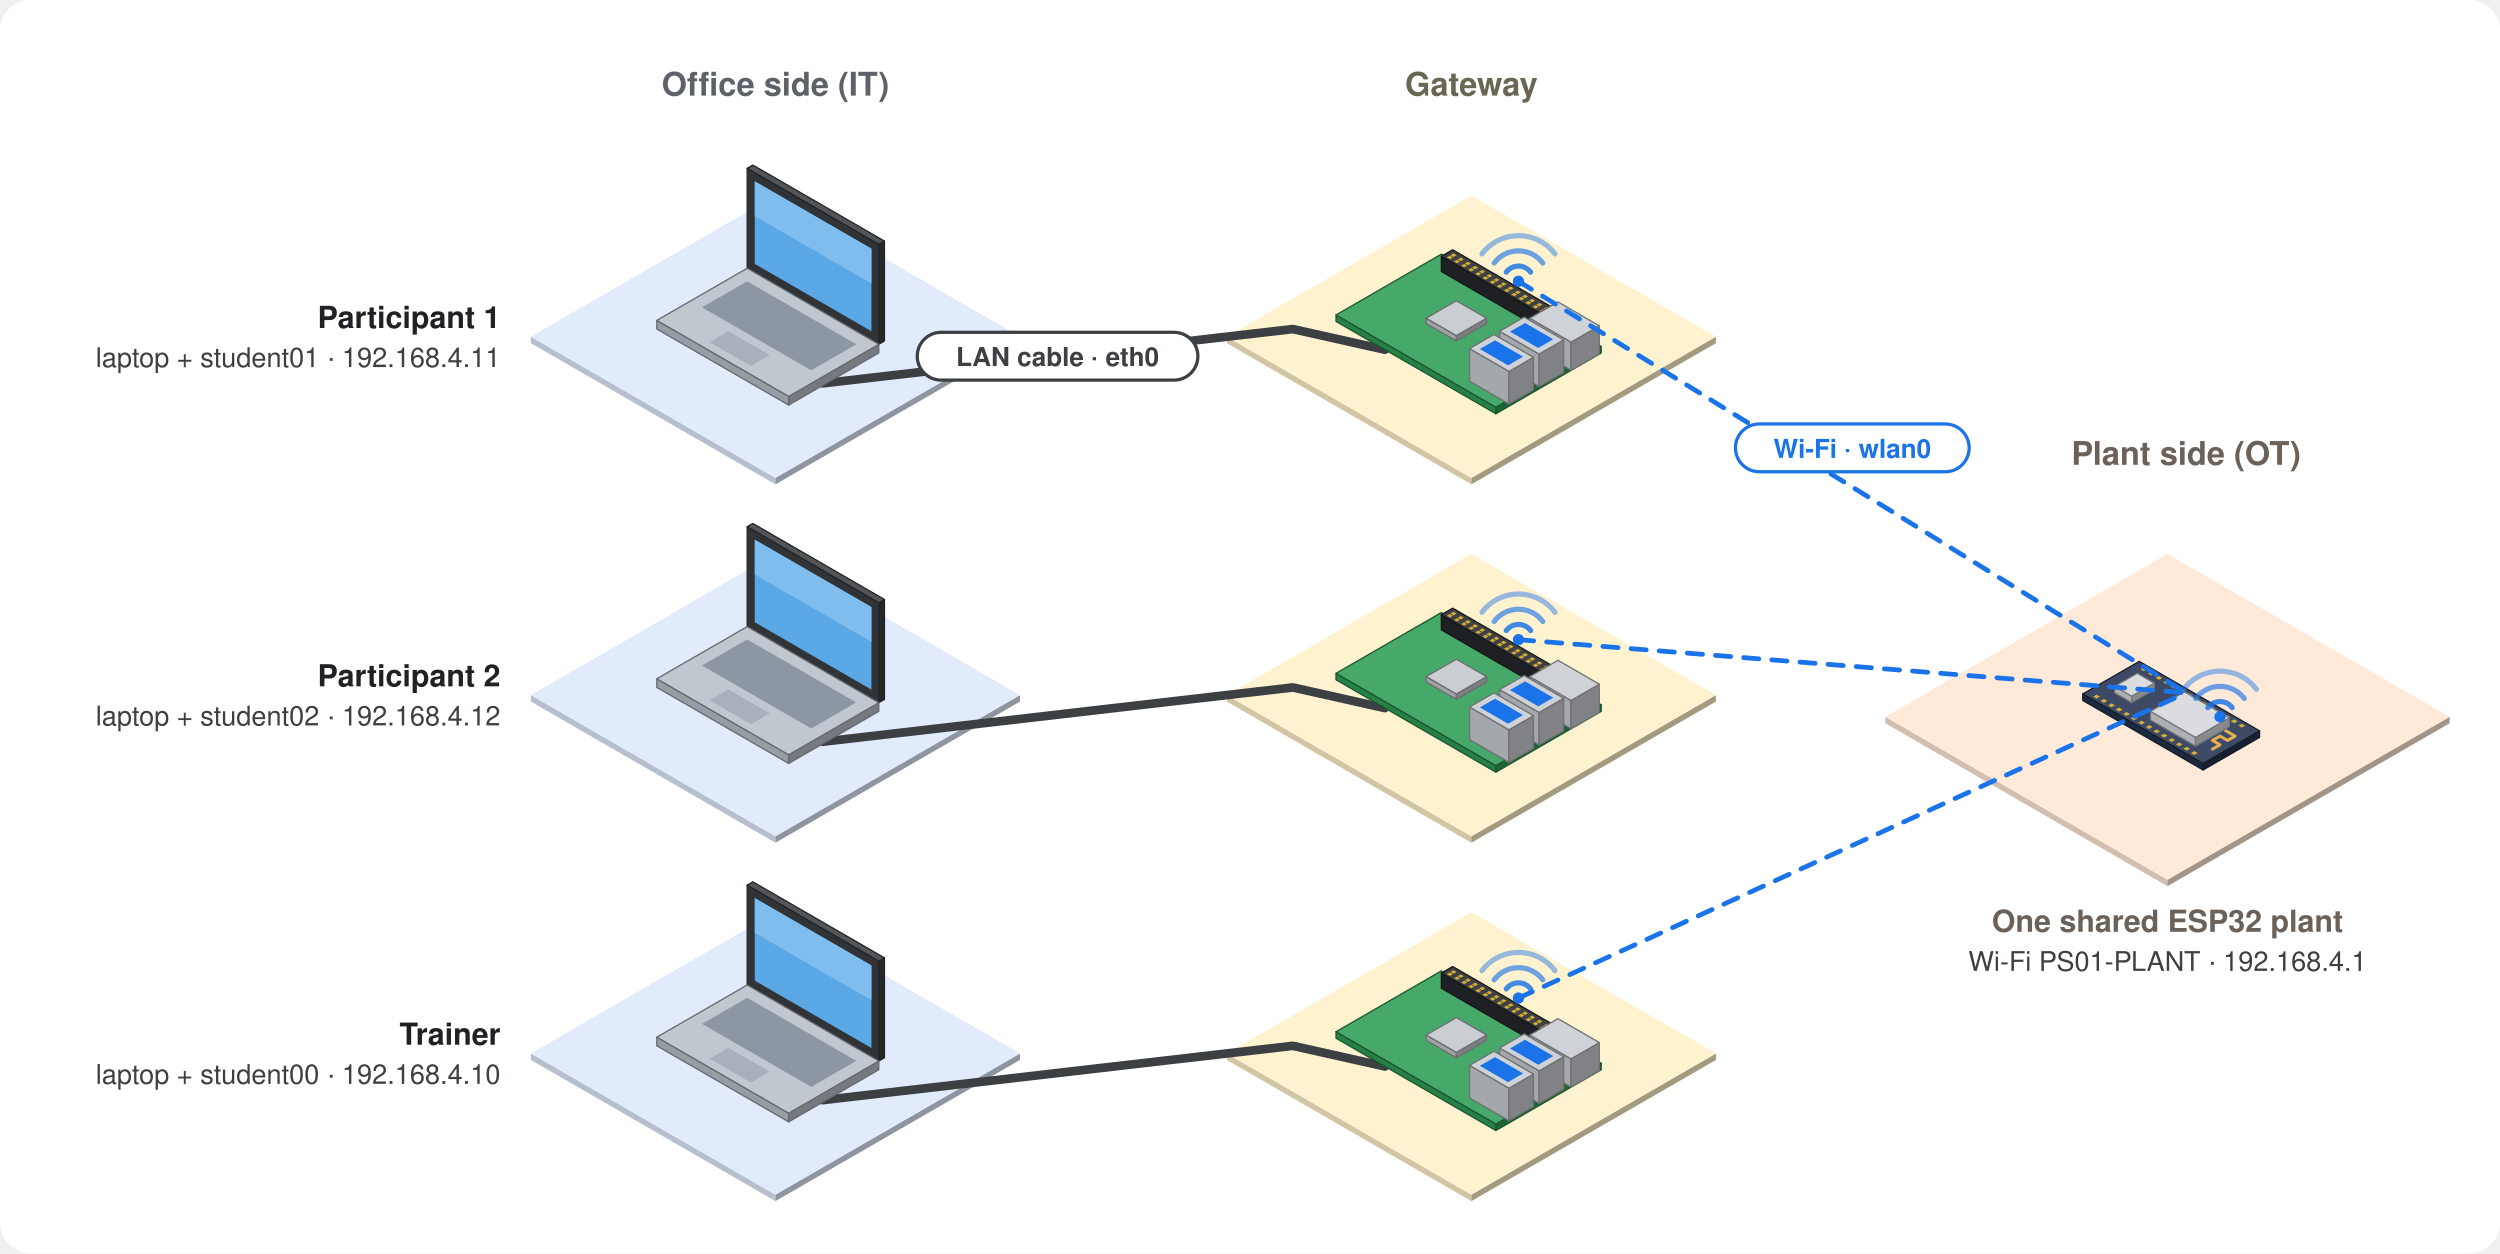
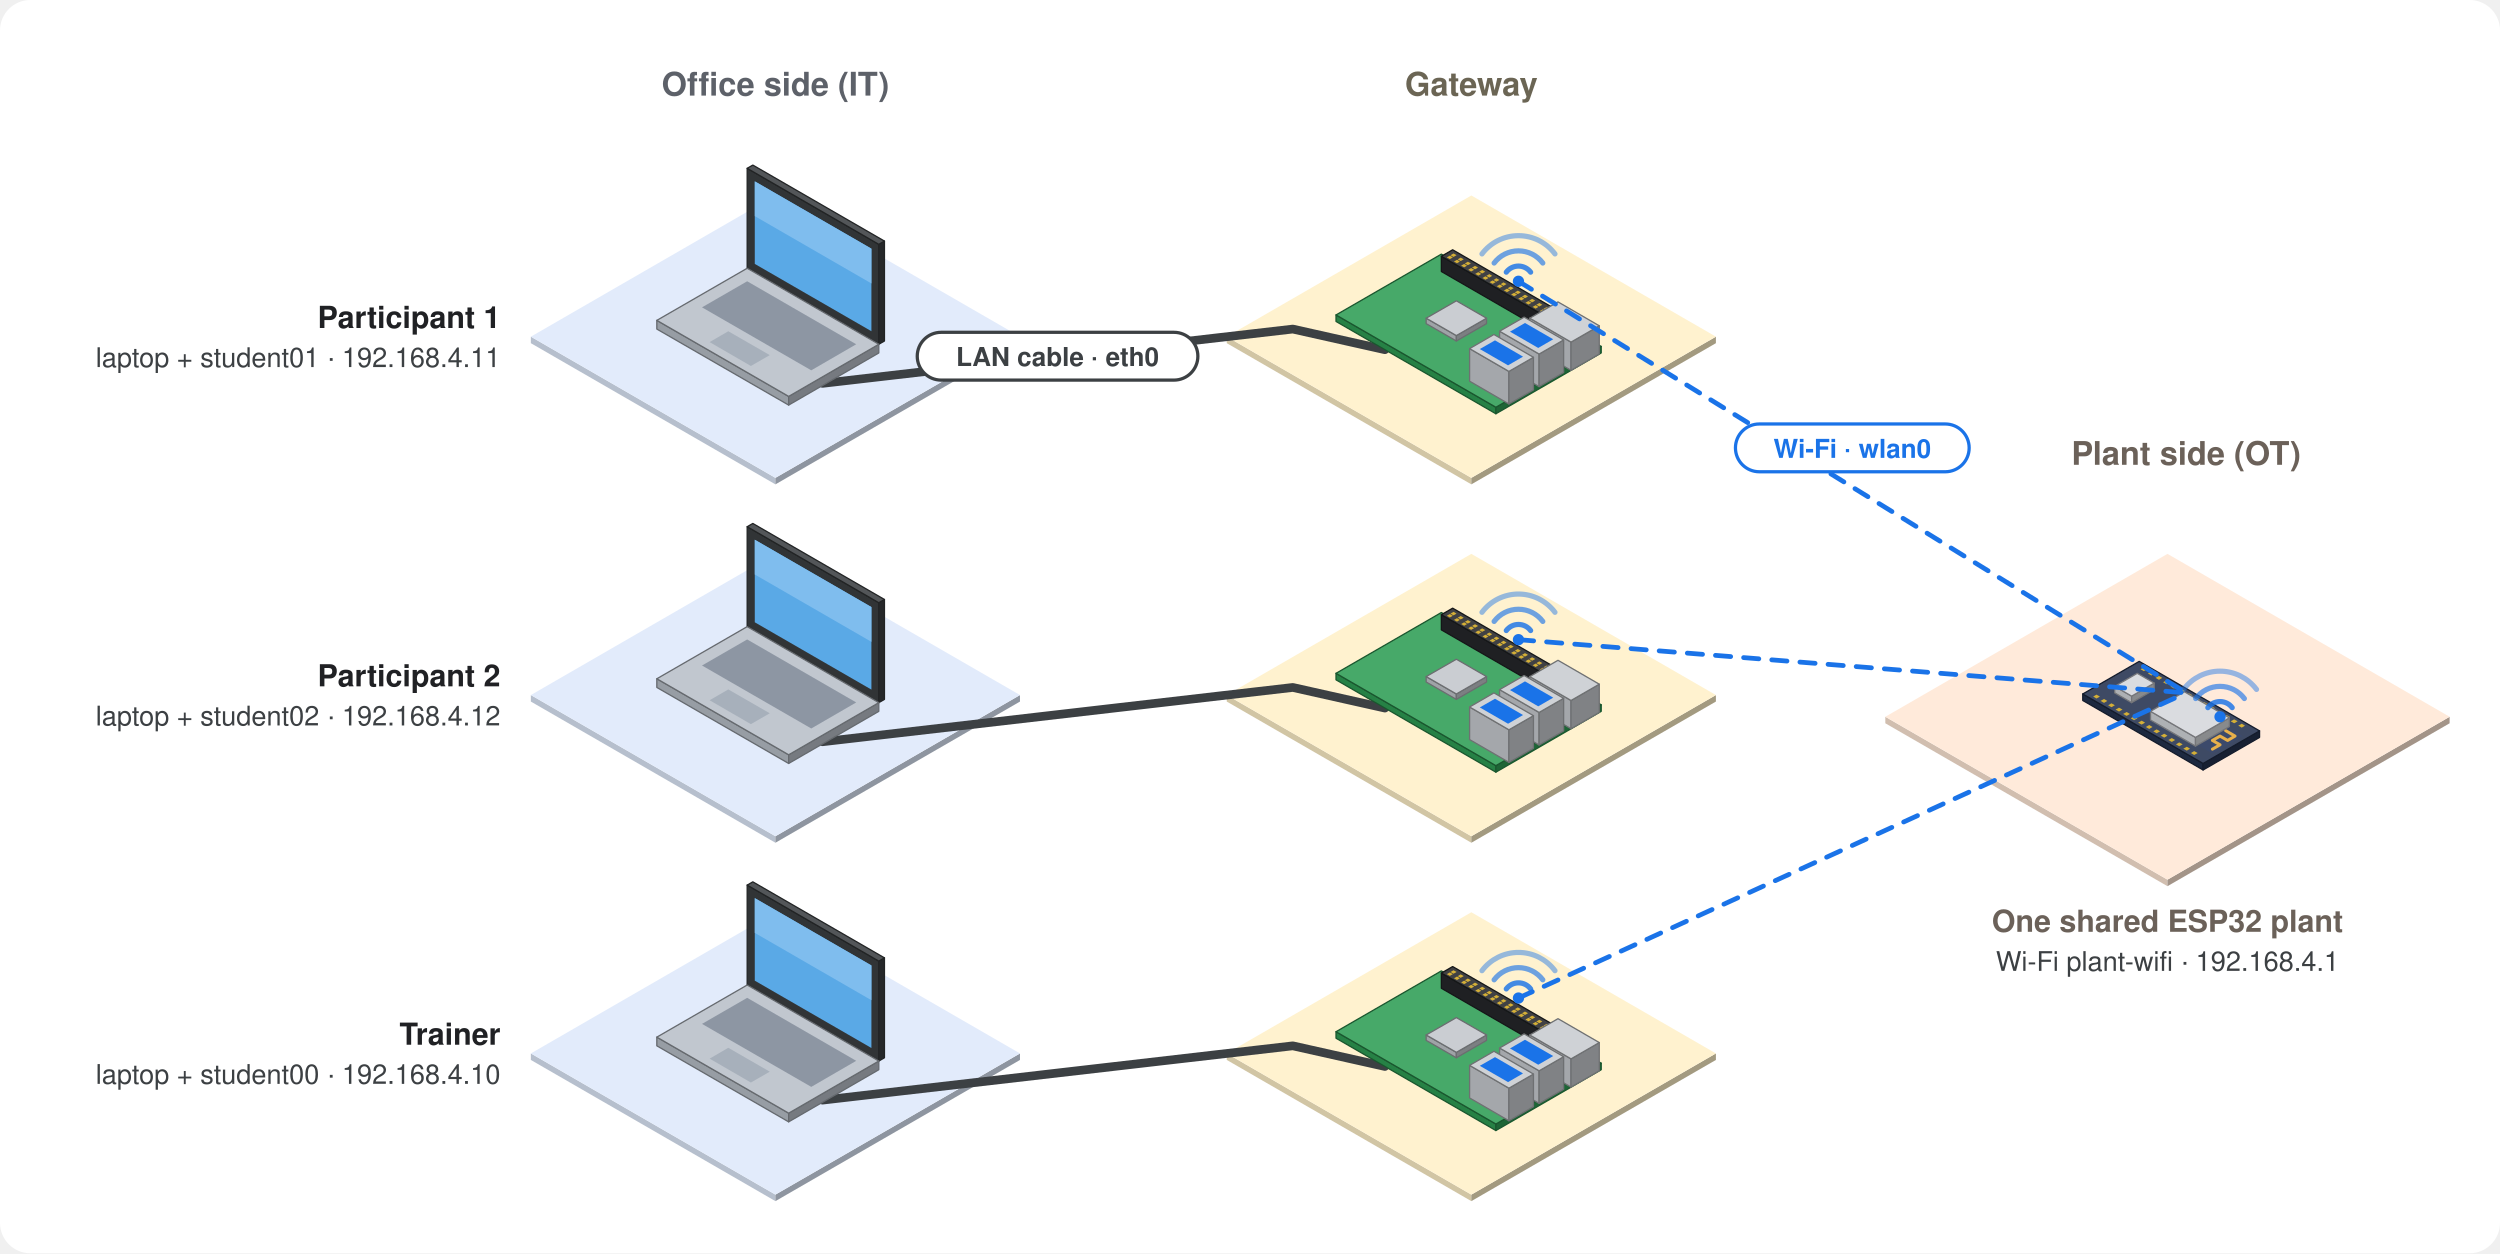
<svg xmlns="http://www.w3.org/2000/svg" viewBox="-357 -90 1151 577" width="1151" height="577" font-family="Segoe UI, Helvetica, Arial, sans-serif">
  <rect x="-357" y="-90" width="1151" height="577" rx="14" fill="#ffffff" />
  <polygon points="-112.6,68.0 0.0,133.0 0.0,130.0 -112.6,65.0" fill="#b6bfcd" />
  <polygon points="112.6,68.0 0.0,133.0 0.0,130.0 112.6,65.0" fill="#8e95a0" />
  <polygon points="0.0,0.0 112.6,65.0 0.0,130.0 -112.6,65.0" fill="#e2ebfb" />
  <polygon points="207.8,68.0 320.4,133.0 320.4,130.0 207.8,65.0" fill="#d1c5a4" />
  <polygon points="433.0,68.0 320.4,133.0 320.4,130.0 433.0,65.0" fill="#a39a80" />
  <polygon points="320.4,0.0 433.0,65.0 320.4,130.0 207.8,65.0" fill="#fff2cf" />
  <polygon points="-112.6,233.0 0.0,298.0 0.0,295.0 -112.6,230.0" fill="#b6bfcd" />
  <polygon points="112.6,233.0 0.0,298.0 0.0,295.0 112.6,230.0" fill="#8e95a0" />
  <polygon points="0.0,165.0 112.6,230.0 0.0,295.0 -112.6,230.0" fill="#e2ebfb" />
  <polygon points="207.8,233.0 320.4,298.0 320.4,295.0 207.8,230.0" fill="#d1c5a4" />
  <polygon points="433.0,233.0 320.4,298.0 320.4,295.0 433.0,230.0" fill="#a39a80" />
  <polygon points="320.4,165.0 433.0,230.0 320.4,295.0 207.8,230.0" fill="#fff2cf" />
  <polygon points="511.0,243.0 640.9,318.0 640.9,315.0 511.0,240.0" fill="#d1beaf" />
  <polygon points="770.8,243.0 640.9,318.0 640.9,315.0 770.8,240.0" fill="#a39488" />
  <polygon points="640.9,165.0 770.8,240.0 640.9,315.0 511.0,240.0" fill="#ffeada" />
  <polygon points="-112.6,398.0 0.0,463.0 0.0,460.0 -112.6,395.0" fill="#b6bfcd" />
  <polygon points="112.6,398.0 0.0,463.0 0.0,460.0 112.6,395.0" fill="#8e95a0" />
  <polygon points="0.0,330.0 112.6,395.0 0.0,460.0 -112.6,395.0" fill="#e2ebfb" />
  <polygon points="207.8,398.0 320.4,463.0 320.4,460.0 207.8,395.0" fill="#d1c5a4" />
  <polygon points="433.0,398.0 320.4,463.0 320.4,460.0 433.0,395.0" fill="#a39a80" />
  <polygon points="320.4,330.0 433.0,395.0 320.4,460.0 207.8,395.0" fill="#fff2cf" />
  <path d="M21.7,86.5 L238.2,61.5 L280.6,71.0" fill="none" stroke="#3c4043" stroke-width="4" stroke-linecap="round" stroke-linejoin="round" />
  <path d="M21.7,251.5 L238.2,226.5 L280.6,236.0" fill="none" stroke="#3c4043" stroke-width="4" stroke-linecap="round" stroke-linejoin="round" />
  <path d="M21.7,416.5 L238.2,391.5 L280.6,401.0" fill="none" stroke="#3c4043" stroke-width="4" stroke-linecap="round" stroke-linejoin="round" />
  <polygon points="258.1,58.0 331.7,100.5 331.7,97.5 258.1,55.0" fill="#268145" stroke="#19562e" stroke-width="0.6" stroke-linejoin="round" />
  <polygon points="380.2,72.5 331.7,100.5 331.7,97.5 380.2,69.5" fill="#1e6536" stroke="#19562e" stroke-width="0.6" stroke-linejoin="round" />
  <polygon points="306.6,27.0 380.2,69.5 331.7,97.5 258.1,55.0" fill="#47a969" stroke="#19562e" stroke-width="0.6" stroke-linejoin="round" />
  <polygon points="306.6,35.0 362.0,67.0 362.0,60.0 306.6,28.0" fill="#1f2023" stroke="#141617" stroke-width="0.6" stroke-linejoin="round" />
  <polygon points="367.2,64.0 362.0,67.0 362.0,60.0 367.2,57.0" fill="#18191b" stroke="#141617" stroke-width="0.6" stroke-linejoin="round" />
  <polygon points="311.8,25.0 367.2,57.0 362.0,60.0 306.6,28.0" fill="#404144" stroke="#141617" stroke-width="0.6" stroke-linejoin="round" />
  <polygon points="312.2,26.7 313.6,27.5 312.2,28.3 310.8,27.5" fill="#d4af37" />
  <polygon points="310.5,27.7 311.9,28.5 310.5,29.3 309.1,28.5" fill="#d4af37" />
  <polygon points="315.5,28.6 316.9,29.4 315.5,30.2 314.1,29.4" fill="#d4af37" />
  <polygon points="313.8,29.6 315.1,30.4 313.8,31.2 312.4,30.4" fill="#d4af37" />
  <polygon points="318.8,30.5 320.2,31.3 318.8,32.1 317.4,31.3" fill="#d4af37" />
  <polygon points="317.1,31.5 318.4,32.3 317.1,33.1 315.7,32.3" fill="#d4af37" />
  <polygon points="322.1,32.4 323.5,33.2 322.1,34.0 320.7,33.2" fill="#d4af37" />
  <polygon points="320.3,33.4 321.7,34.2 320.3,35.0 319.0,34.2" fill="#d4af37" />
  <polygon points="325.4,34.3 326.8,35.1 325.4,35.9 324.0,35.1" fill="#d4af37" />
  <polygon points="323.6,35.3 325.0,36.1 323.6,36.9 322.2,36.1" fill="#d4af37" />
  <polygon points="328.7,36.2 330.0,37.0 328.7,37.8 327.3,37.0" fill="#d4af37" />
  <polygon points="326.9,37.2 328.3,38.0 326.9,38.8 325.5,38.0" fill="#d4af37" />
  <polygon points="331.9,38.1 333.3,38.9 331.9,39.7 330.6,38.9" fill="#d4af37" />
  <polygon points="330.2,39.1 331.6,39.9 330.2,40.7 328.8,39.9" fill="#d4af37" />
  <polygon points="335.2,40.0 336.6,40.8 335.2,41.6 333.9,40.8" fill="#d4af37" />
  <polygon points="333.5,41.0 334.9,41.8 333.5,42.6 332.1,41.8" fill="#d4af37" />
  <polygon points="338.5,41.9 339.9,42.7 338.5,43.5 337.1,42.7" fill="#d4af37" />
  <polygon points="336.8,42.9 338.2,43.7 336.8,44.5 335.4,43.7" fill="#d4af37" />
  <polygon points="341.8,43.8 343.2,44.6 341.8,45.4 340.4,44.6" fill="#d4af37" />
  <polygon points="340.1,44.8 341.5,45.6 340.1,46.4 338.7,45.6" fill="#d4af37" />
  <polygon points="345.1,45.7 346.5,46.5 345.1,47.3 343.7,46.5" fill="#d4af37" />
  <polygon points="343.4,46.7 344.8,47.5 343.4,48.3 342.0,47.5" fill="#d4af37" />
  <polygon points="348.4,47.6 349.8,48.4 348.4,49.2 347.0,48.4" fill="#d4af37" />
  <polygon points="346.7,48.6 348.1,49.4 346.7,50.2 345.3,49.4" fill="#d4af37" />
  <polygon points="351.7,49.5 353.1,50.3 351.7,51.1 350.3,50.3" fill="#d4af37" />
  <polygon points="350.0,50.5 351.3,51.3 350.0,52.1 348.6,51.3" fill="#d4af37" />
  <polygon points="355.0,51.4 356.4,52.2 355.0,53.0 353.6,52.2" fill="#d4af37" />
  <polygon points="353.3,52.4 354.6,53.2 353.3,54.0 351.9,53.2" fill="#d4af37" />
  <polygon points="358.3,53.3 359.7,54.1 358.3,54.9 356.9,54.1" fill="#d4af37" />
  <polygon points="356.5,54.3 357.9,55.1 356.5,55.9 355.2,55.1" fill="#d4af37" />
  <polygon points="361.6,55.2 363.0,56.0 361.6,56.8 360.2,56.0" fill="#d4af37" />
  <polygon points="359.8,56.2 361.2,57.0 359.8,57.8 358.4,57.0" fill="#d4af37" />
  <polygon points="299.6,59.0 313.5,67.0 313.5,64.5 299.6,56.5" fill="#9fa3a7" stroke="#6b6d70" stroke-width="0.6" stroke-linejoin="round" />
  <polygon points="327.4,59.0 313.5,67.0 313.5,64.5 327.4,56.5" fill="#7c7f82" stroke="#6b6d70" stroke-width="0.6" stroke-linejoin="round" />
  <polygon points="313.5,48.5 327.4,56.5 313.5,64.5 299.6,56.5" fill="#cacdd2" stroke="#6b6d70" stroke-width="0.6" stroke-linejoin="round" />
  <polygon points="347.3,69.5 366.3,80.5 366.3,67.5 347.3,56.5" fill="#a4a7ab" stroke="#6e7072" stroke-width="0.6" stroke-linejoin="round" />
  <polygon points="379.3,73.0 366.3,80.5 366.3,67.5 379.3,60.0" fill="#808285" stroke="#6e7072" stroke-width="0.6" stroke-linejoin="round" />
  <polygon points="360.3,49.0 379.3,60.0 366.3,67.5 347.3,56.5" fill="#cfd2d6" stroke="#6e7072" stroke-width="0.6" stroke-linejoin="round" />
  <polygon points="333.4,77.5 351.6,88.0 351.6,73.0 333.4,62.5" fill="#a4a7ab" stroke="#6e7072" stroke-width="0.6" stroke-linejoin="round" />
  <polygon points="362.9,81.5 351.6,88.0 351.6,73.0 362.9,66.5" fill="#808285" stroke="#6e7072" stroke-width="0.6" stroke-linejoin="round" />
  <polygon points="344.7,56.0 362.9,66.5 351.6,73.0 333.4,62.5" fill="#cfd2d6" stroke="#6e7072" stroke-width="0.6" stroke-linejoin="round" />
  <polygon points="319.6,85.5 337.7,96.0 337.7,81.0 319.6,70.5" fill="#a4a7ab" stroke="#6e7072" stroke-width="0.6" stroke-linejoin="round" />
  <polygon points="349.0,89.5 337.7,96.0 337.7,81.0 349.0,74.5" fill="#808285" stroke="#6e7072" stroke-width="0.6" stroke-linejoin="round" />
  <polygon points="330.8,64.0 349.0,74.5 337.7,81.0 319.6,70.5" fill="#cfd2d6" stroke="#6e7072" stroke-width="0.6" stroke-linejoin="round" />
  <polygon points="345.1,58.7 358.1,66.2 351.2,70.2 338.2,62.7" fill="#1a73e8" />
  <polygon points="331.3,66.7 344.2,74.2 337.3,78.2 324.3,70.7" fill="#1a73e8" />
  <polygon points="-13.0,33.5 47.6,68.5 47.6,22.5 -13.0,-12.5" fill="#313436" stroke="#212324" stroke-width="0.6" stroke-linejoin="round" />
  <polygon points="50.2,67.0 47.6,68.5 47.6,22.5 50.2,21.0" fill="#26282a" stroke="#212324" stroke-width="0.6" stroke-linejoin="round" />
  <polygon points="-10.4,-14.0 50.2,21.0 47.6,22.5 -13.0,-12.5" fill="#535659" stroke="#212324" stroke-width="0.6" stroke-linejoin="round" />
  <polygon points="-9.5,31.5 44.2,62.5 44.2,24.5 -9.5,-6.5" fill="#5aa9e6" />
  <polygon points="-9.5,9.5 44.2,40.5 44.2,24.5 -9.5,-6.5" fill="#7fbdee" />
  <polygon points="-54.6,61.5 6.1,96.5 6.1,92.5 -54.6,57.5" fill="#979da4" stroke="#65696e" stroke-width="0.6" stroke-linejoin="round" />
  <polygon points="47.6,72.5 6.1,96.5 6.1,92.5 47.6,68.5" fill="#767a80" stroke="#65696e" stroke-width="0.6" stroke-linejoin="round" />
  <polygon points="-13.0,33.5 47.6,68.5 6.1,92.5 -54.6,57.5" fill="#c1c7cf" stroke="#65696e" stroke-width="0.6" stroke-linejoin="round" />
  <polygon points="-13.0,39.5 37.2,68.5 16.5,80.5 -33.8,51.5" fill="#8d96a3" />
  <polygon points="-21.7,62.5 -2.6,73.5 -11.3,78.5 -30.3,67.5" fill="#a7b0bb" />
  <polygon points="258.1,223.0 331.7,265.5 331.7,262.5 258.1,220.0" fill="#268145" stroke="#19562e" stroke-width="0.6" stroke-linejoin="round" />
  <polygon points="380.2,237.5 331.7,265.5 331.7,262.5 380.2,234.5" fill="#1e6536" stroke="#19562e" stroke-width="0.6" stroke-linejoin="round" />
  <polygon points="306.6,192.0 380.2,234.5 331.7,262.5 258.1,220.0" fill="#47a969" stroke="#19562e" stroke-width="0.6" stroke-linejoin="round" />
  <polygon points="306.6,200.0 362.0,232.0 362.0,225.0 306.6,193.0" fill="#1f2023" stroke="#141617" stroke-width="0.6" stroke-linejoin="round" />
  <polygon points="367.2,229.0 362.0,232.0 362.0,225.0 367.2,222.0" fill="#18191b" stroke="#141617" stroke-width="0.6" stroke-linejoin="round" />
  <polygon points="311.8,190.0 367.2,222.0 362.0,225.0 306.6,193.0" fill="#404144" stroke="#141617" stroke-width="0.6" stroke-linejoin="round" />
  <polygon points="312.2,191.7 313.6,192.5 312.2,193.3 310.8,192.5" fill="#d4af37" />
  <polygon points="310.5,192.7 311.9,193.5 310.5,194.3 309.1,193.5" fill="#d4af37" />
  <polygon points="315.5,193.6 316.9,194.4 315.5,195.2 314.1,194.4" fill="#d4af37" />
  <polygon points="313.8,194.6 315.1,195.4 313.8,196.2 312.4,195.4" fill="#d4af37" />
  <polygon points="318.8,195.5 320.2,196.3 318.8,197.1 317.4,196.3" fill="#d4af37" />
  <polygon points="317.1,196.5 318.4,197.3 317.1,198.1 315.7,197.3" fill="#d4af37" />
  <polygon points="322.1,197.4 323.5,198.2 322.1,199.0 320.7,198.2" fill="#d4af37" />
  <polygon points="320.3,198.4 321.7,199.2 320.3,200.0 319.0,199.2" fill="#d4af37" />
  <polygon points="325.4,199.3 326.8,200.1 325.4,200.9 324.0,200.1" fill="#d4af37" />
  <polygon points="323.6,200.3 325.0,201.1 323.6,201.9 322.2,201.1" fill="#d4af37" />
  <polygon points="328.7,201.2 330.0,202.0 328.7,202.8 327.3,202.0" fill="#d4af37" />
  <polygon points="326.9,202.2 328.3,203.0 326.9,203.8 325.5,203.0" fill="#d4af37" />
  <polygon points="331.9,203.1 333.3,203.9 331.9,204.7 330.6,203.9" fill="#d4af37" />
  <polygon points="330.2,204.1 331.6,204.9 330.2,205.7 328.8,204.9" fill="#d4af37" />
  <polygon points="335.2,205.0 336.6,205.8 335.2,206.6 333.9,205.8" fill="#d4af37" />
  <polygon points="333.5,206.0 334.9,206.8 333.5,207.6 332.1,206.8" fill="#d4af37" />
  <polygon points="338.5,206.9 339.9,207.7 338.5,208.5 337.1,207.7" fill="#d4af37" />
  <polygon points="336.8,207.9 338.2,208.7 336.8,209.5 335.4,208.7" fill="#d4af37" />
  <polygon points="341.8,208.8 343.2,209.6 341.8,210.4 340.4,209.6" fill="#d4af37" />
  <polygon points="340.1,209.8 341.5,210.6 340.1,211.4 338.7,210.6" fill="#d4af37" />
  <polygon points="345.1,210.7 346.5,211.5 345.1,212.3 343.7,211.5" fill="#d4af37" />
  <polygon points="343.4,211.7 344.8,212.5 343.4,213.3 342.0,212.5" fill="#d4af37" />
  <polygon points="348.4,212.6 349.8,213.4 348.4,214.2 347.0,213.4" fill="#d4af37" />
  <polygon points="346.7,213.6 348.1,214.4 346.7,215.2 345.3,214.4" fill="#d4af37" />
  <polygon points="351.7,214.5 353.1,215.3 351.7,216.1 350.3,215.3" fill="#d4af37" />
  <polygon points="350.0,215.5 351.3,216.3 350.0,217.1 348.6,216.3" fill="#d4af37" />
  <polygon points="355.0,216.4 356.4,217.2 355.0,218.0 353.6,217.2" fill="#d4af37" />
  <polygon points="353.3,217.4 354.6,218.2 353.3,219.0 351.9,218.2" fill="#d4af37" />
  <polygon points="358.3,218.3 359.7,219.1 358.3,219.9 356.9,219.1" fill="#d4af37" />
  <polygon points="356.5,219.3 357.9,220.1 356.5,220.9 355.2,220.1" fill="#d4af37" />
  <polygon points="361.6,220.2 363.0,221.0 361.6,221.8 360.2,221.0" fill="#d4af37" />
  <polygon points="359.8,221.2 361.2,222.0 359.8,222.8 358.4,222.0" fill="#d4af37" />
  <polygon points="299.6,224.0 313.5,232.0 313.5,229.5 299.6,221.5" fill="#9fa3a7" stroke="#6b6d70" stroke-width="0.6" stroke-linejoin="round" />
  <polygon points="327.4,224.0 313.5,232.0 313.5,229.5 327.4,221.5" fill="#7c7f82" stroke="#6b6d70" stroke-width="0.6" stroke-linejoin="round" />
  <polygon points="313.5,213.5 327.4,221.5 313.5,229.5 299.6,221.5" fill="#cacdd2" stroke="#6b6d70" stroke-width="0.6" stroke-linejoin="round" />
  <polygon points="347.3,234.5 366.3,245.5 366.3,232.5 347.3,221.5" fill="#a4a7ab" stroke="#6e7072" stroke-width="0.6" stroke-linejoin="round" />
  <polygon points="379.3,238.0 366.3,245.5 366.3,232.5 379.3,225.0" fill="#808285" stroke="#6e7072" stroke-width="0.6" stroke-linejoin="round" />
  <polygon points="360.3,214.0 379.3,225.0 366.3,232.5 347.3,221.5" fill="#cfd2d6" stroke="#6e7072" stroke-width="0.6" stroke-linejoin="round" />
  <polygon points="333.4,242.5 351.6,253.0 351.6,238.0 333.4,227.5" fill="#a4a7ab" stroke="#6e7072" stroke-width="0.6" stroke-linejoin="round" />
  <polygon points="362.9,246.5 351.6,253.0 351.6,238.0 362.9,231.5" fill="#808285" stroke="#6e7072" stroke-width="0.6" stroke-linejoin="round" />
  <polygon points="344.7,221.0 362.9,231.5 351.6,238.0 333.4,227.5" fill="#cfd2d6" stroke="#6e7072" stroke-width="0.6" stroke-linejoin="round" />
  <polygon points="319.6,250.5 337.7,261.0 337.7,246.0 319.6,235.5" fill="#a4a7ab" stroke="#6e7072" stroke-width="0.6" stroke-linejoin="round" />
  <polygon points="349.0,254.5 337.7,261.0 337.7,246.0 349.0,239.5" fill="#808285" stroke="#6e7072" stroke-width="0.6" stroke-linejoin="round" />
  <polygon points="330.8,229.0 349.0,239.5 337.7,246.0 319.6,235.5" fill="#cfd2d6" stroke="#6e7072" stroke-width="0.6" stroke-linejoin="round" />
  <polygon points="345.1,223.7 358.1,231.2 351.2,235.2 338.2,227.7" fill="#1a73e8" />
  <polygon points="331.3,231.7 344.2,239.2 337.3,243.2 324.3,235.7" fill="#1a73e8" />
  <polygon points="-13.0,198.5 47.6,233.5 47.6,187.5 -13.0,152.5" fill="#313436" stroke="#212324" stroke-width="0.6" stroke-linejoin="round" />
  <polygon points="50.2,232.0 47.6,233.5 47.6,187.5 50.2,186.0" fill="#26282a" stroke="#212324" stroke-width="0.6" stroke-linejoin="round" />
  <polygon points="-10.4,151.0 50.2,186.0 47.6,187.5 -13.0,152.5" fill="#535659" stroke="#212324" stroke-width="0.6" stroke-linejoin="round" />
  <polygon points="-9.5,196.5 44.2,227.5 44.2,189.5 -9.5,158.5" fill="#5aa9e6" />
  <polygon points="-9.5,174.5 44.2,205.5 44.2,189.5 -9.5,158.5" fill="#7fbdee" />
  <polygon points="-54.6,226.5 6.1,261.5 6.1,257.5 -54.6,222.5" fill="#979da4" stroke="#65696e" stroke-width="0.6" stroke-linejoin="round" />
  <polygon points="47.6,237.5 6.1,261.5 6.1,257.5 47.6,233.5" fill="#767a80" stroke="#65696e" stroke-width="0.6" stroke-linejoin="round" />
  <polygon points="-13.0,198.5 47.6,233.5 6.1,257.5 -54.6,222.5" fill="#c1c7cf" stroke="#65696e" stroke-width="0.6" stroke-linejoin="round" />
  <polygon points="-13.0,204.4 37.2,233.4 16.5,245.4 -33.8,216.4" fill="#8d96a3" />
  <polygon points="-21.7,227.4 -2.6,238.4 -11.3,243.4 -30.3,232.4" fill="#a7b0bb" />
  <polygon points="601.9,232.5 657.3,264.5 657.3,261.5 601.9,229.5" fill="#1d2940" stroke="#131b2b" stroke-width="0.6" stroke-linejoin="round" />
  <polygon points="683.3,249.5 657.3,264.5 657.3,261.5 683.3,246.5" fill="#172032" stroke="#131b2b" stroke-width="0.6" stroke-linejoin="round" />
  <polygon points="627.9,214.5 683.3,246.5 657.3,261.5 601.9,229.5" fill="#3e4a64" stroke="#131b2b" stroke-width="0.6" stroke-linejoin="round" />
  <polygon points="630.0,217.2 631.6,218.1 630.0,219.0 628.5,218.1" fill="#d4af37" />
  <polygon points="608.2,229.8 609.8,230.7 608.2,231.6 606.7,230.7" fill="#d4af37" />
  <polygon points="633.5,219.2 635.1,220.1 633.5,221.0 631.9,220.1" fill="#d4af37" />
  <polygon points="611.7,231.8 613.2,232.7 611.7,233.6 610.1,232.7" fill="#d4af37" />
  <polygon points="637.0,221.2 638.5,222.1 637.0,223.0 635.4,222.1" fill="#d4af37" />
  <polygon points="615.1,233.8 616.7,234.7 615.1,235.6 613.6,234.7" fill="#d4af37" />
  <polygon points="640.4,223.2 642.0,224.1 640.4,225.0 638.9,224.1" fill="#d4af37" />
  <polygon points="618.6,235.8 620.2,236.7 618.6,237.6 617.0,236.7" fill="#d4af37" />
  <polygon points="643.9,225.2 645.4,226.1 643.9,227.0 642.3,226.1" fill="#d4af37" />
  <polygon points="622.1,237.8 623.6,238.7 622.1,239.6 620.5,238.7" fill="#d4af37" />
  <polygon points="647.4,227.2 648.9,228.1 647.4,229.0 645.8,228.1" fill="#d4af37" />
  <polygon points="625.5,239.8 627.1,240.7 625.5,241.6 624.0,240.7" fill="#d4af37" />
  <polygon points="650.8,229.2 652.4,230.1 650.8,231.0 649.3,230.1" fill="#d4af37" />
  <polygon points="629.0,241.8 630.6,242.7 629.0,243.6 627.4,242.7" fill="#d4af37" />
  <polygon points="654.3,231.2 655.8,232.1 654.3,233.0 652.7,232.1" fill="#d4af37" />
  <polygon points="632.5,243.8 634.0,244.7 632.5,245.6 630.9,244.7" fill="#d4af37" />
  <polygon points="657.7,233.2 659.3,234.1 657.7,235.0 656.2,234.1" fill="#d4af37" />
  <polygon points="635.9,245.8 637.5,246.7 635.9,247.6 634.4,246.7" fill="#d4af37" />
  <polygon points="661.2,235.2 662.8,236.1 661.2,237.0 659.7,236.1" fill="#d4af37" />
  <polygon points="639.4,247.8 640.9,248.7 639.4,249.6 637.8,248.7" fill="#d4af37" />
  <polygon points="664.7,237.2 666.2,238.1 664.7,239.0 663.1,238.1" fill="#d4af37" />
  <polygon points="642.9,249.8 644.4,250.7 642.9,251.6 641.3,250.7" fill="#d4af37" />
  <polygon points="668.1,239.2 669.7,240.1 668.1,241.0 666.6,240.1" fill="#d4af37" />
  <polygon points="646.3,251.8 647.9,252.7 646.3,253.6 644.8,252.7" fill="#d4af37" />
  <polygon points="671.6,241.2 673.2,242.1 671.6,243.0 670.0,242.1" fill="#d4af37" />
  <polygon points="649.8,253.8 651.3,254.7 649.8,255.6 648.2,254.7" fill="#d4af37" />
  <polygon points="675.1,243.2 676.6,244.1 675.1,245.0 673.5,244.1" fill="#d4af37" />
  <polygon points="653.2,255.8 654.8,256.7 653.2,257.6 651.7,256.7" fill="#d4af37" />
  <polygon points="668.6,244.9 675.5,248.9 661.6,256.9 654.7,252.9" fill="#3c4a6b" />
  <path d="M667.7,246.4 L672.0,248.9 L668.6,250.9 L665.1,248.9 L661.6,250.9 L665.1,252.9 L661.6,254.9" fill="none" stroke="#e8b04a" stroke-width="1.4" stroke-linecap="round" stroke-linejoin="round" />
  <polygon points="633.1,241.5 653.8,253.5 653.8,249.5 633.1,237.5" fill="#aeb1b4" stroke="#757679" stroke-width="0.6" stroke-linejoin="round" />
  <polygon points="669.4,244.5 653.8,253.5 653.8,249.5 669.4,240.5" fill="#888a8c" stroke="#757679" stroke-width="0.6" stroke-linejoin="round" />
  <polygon points="648.7,228.5 669.4,240.5 653.8,249.5 633.1,237.5" fill="#dadce0" stroke="#757679" stroke-width="0.6" stroke-linejoin="round" />
  <polygon points="616.6,229.0 624.4,233.5 624.4,230.5 616.6,226.0" fill="#aeb1b4" stroke="#757679" stroke-width="0.6" stroke-linejoin="round" />
  <polygon points="634.8,227.5 624.4,233.5 624.4,230.5 634.8,224.5" fill="#888a8c" stroke="#757679" stroke-width="0.6" stroke-linejoin="round" />
  <polygon points="627.0,220.0 634.8,224.5 624.4,230.5 616.6,226.0" fill="#dadce0" stroke="#757679" stroke-width="0.6" stroke-linejoin="round" />
  <polygon points="258.1,388.0 331.7,430.5 331.7,427.5 258.1,385.0" fill="#268145" stroke="#19562e" stroke-width="0.6" stroke-linejoin="round" />
  <polygon points="380.2,402.5 331.7,430.5 331.7,427.5 380.2,399.5" fill="#1e6536" stroke="#19562e" stroke-width="0.6" stroke-linejoin="round" />
  <polygon points="306.6,357.0 380.2,399.5 331.7,427.5 258.1,385.0" fill="#47a969" stroke="#19562e" stroke-width="0.6" stroke-linejoin="round" />
  <polygon points="306.6,365.0 362.0,397.0 362.0,390.0 306.6,358.0" fill="#1f2023" stroke="#141617" stroke-width="0.6" stroke-linejoin="round" />
  <polygon points="367.2,394.0 362.0,397.0 362.0,390.0 367.2,387.0" fill="#18191b" stroke="#141617" stroke-width="0.6" stroke-linejoin="round" />
  <polygon points="311.8,355.0 367.2,387.0 362.0,390.0 306.6,358.0" fill="#404144" stroke="#141617" stroke-width="0.6" stroke-linejoin="round" />
  <polygon points="312.2,356.7 313.6,357.5 312.2,358.3 310.8,357.5" fill="#d4af37" />
  <polygon points="310.5,357.7 311.9,358.5 310.5,359.3 309.1,358.5" fill="#d4af37" />
  <polygon points="315.5,358.6 316.9,359.4 315.5,360.2 314.1,359.4" fill="#d4af37" />
  <polygon points="313.8,359.6 315.1,360.4 313.8,361.2 312.4,360.4" fill="#d4af37" />
  <polygon points="318.8,360.5 320.2,361.3 318.8,362.1 317.4,361.3" fill="#d4af37" />
  <polygon points="317.1,361.5 318.4,362.3 317.1,363.1 315.7,362.3" fill="#d4af37" />
  <polygon points="322.1,362.4 323.5,363.2 322.1,364.0 320.7,363.2" fill="#d4af37" />
  <polygon points="320.3,363.4 321.7,364.2 320.3,365.0 319.0,364.2" fill="#d4af37" />
  <polygon points="325.4,364.3 326.8,365.1 325.4,365.9 324.0,365.1" fill="#d4af37" />
  <polygon points="323.6,365.3 325.0,366.1 323.6,366.9 322.2,366.1" fill="#d4af37" />
  <polygon points="328.7,366.2 330.0,367.0 328.7,367.8 327.3,367.0" fill="#d4af37" />
  <polygon points="326.9,367.2 328.3,368.0 326.9,368.8 325.5,368.0" fill="#d4af37" />
  <polygon points="331.9,368.1 333.3,368.9 331.9,369.7 330.6,368.9" fill="#d4af37" />
  <polygon points="330.2,369.1 331.6,369.9 330.2,370.7 328.8,369.9" fill="#d4af37" />
  <polygon points="335.2,370.0 336.6,370.8 335.2,371.6 333.9,370.8" fill="#d4af37" />
  <polygon points="333.5,371.0 334.9,371.8 333.5,372.6 332.1,371.8" fill="#d4af37" />
  <polygon points="338.5,371.9 339.9,372.7 338.5,373.5 337.1,372.7" fill="#d4af37" />
  <polygon points="336.8,372.9 338.2,373.7 336.8,374.5 335.4,373.7" fill="#d4af37" />
  <polygon points="341.8,373.8 343.2,374.6 341.8,375.4 340.4,374.6" fill="#d4af37" />
  <polygon points="340.1,374.8 341.5,375.6 340.1,376.4 338.7,375.6" fill="#d4af37" />
  <polygon points="345.1,375.7 346.5,376.5 345.1,377.3 343.7,376.5" fill="#d4af37" />
  <polygon points="343.4,376.7 344.8,377.5 343.4,378.3 342.0,377.5" fill="#d4af37" />
  <polygon points="348.4,377.6 349.8,378.4 348.4,379.2 347.0,378.4" fill="#d4af37" />
  <polygon points="346.7,378.6 348.1,379.4 346.7,380.2 345.3,379.4" fill="#d4af37" />
  <polygon points="351.7,379.5 353.1,380.3 351.7,381.1 350.3,380.3" fill="#d4af37" />
  <polygon points="350.0,380.5 351.3,381.3 350.0,382.1 348.6,381.3" fill="#d4af37" />
  <polygon points="355.0,381.4 356.4,382.2 355.0,383.0 353.6,382.2" fill="#d4af37" />
  <polygon points="353.3,382.4 354.6,383.2 353.3,384.0 351.9,383.2" fill="#d4af37" />
  <polygon points="358.3,383.3 359.7,384.1 358.3,384.9 356.9,384.1" fill="#d4af37" />
  <polygon points="356.5,384.3 357.9,385.1 356.5,385.9 355.2,385.1" fill="#d4af37" />
  <polygon points="361.6,385.2 363.0,386.0 361.6,386.8 360.2,386.0" fill="#d4af37" />
  <polygon points="359.8,386.2 361.2,387.0 359.8,387.8 358.4,387.0" fill="#d4af37" />
  <polygon points="299.6,389.0 313.5,397.0 313.5,394.5 299.6,386.5" fill="#9fa3a7" stroke="#6b6d70" stroke-width="0.6" stroke-linejoin="round" />
  <polygon points="327.4,389.0 313.5,397.0 313.5,394.5 327.4,386.5" fill="#7c7f82" stroke="#6b6d70" stroke-width="0.6" stroke-linejoin="round" />
  <polygon points="313.5,378.5 327.4,386.5 313.5,394.5 299.6,386.5" fill="#cacdd2" stroke="#6b6d70" stroke-width="0.6" stroke-linejoin="round" />
  <polygon points="347.3,399.5 366.3,410.5 366.3,397.5 347.3,386.5" fill="#a4a7ab" stroke="#6e7072" stroke-width="0.6" stroke-linejoin="round" />
  <polygon points="379.3,403.0 366.3,410.5 366.3,397.5 379.3,390.0" fill="#808285" stroke="#6e7072" stroke-width="0.6" stroke-linejoin="round" />
  <polygon points="360.3,379.0 379.3,390.0 366.3,397.5 347.3,386.5" fill="#cfd2d6" stroke="#6e7072" stroke-width="0.6" stroke-linejoin="round" />
  <polygon points="333.4,407.5 351.6,418.0 351.6,403.0 333.4,392.5" fill="#a4a7ab" stroke="#6e7072" stroke-width="0.6" stroke-linejoin="round" />
  <polygon points="362.9,411.5 351.6,418.0 351.6,403.0 362.9,396.5" fill="#808285" stroke="#6e7072" stroke-width="0.6" stroke-linejoin="round" />
  <polygon points="344.7,386.0 362.9,396.5 351.6,403.0 333.4,392.5" fill="#cfd2d6" stroke="#6e7072" stroke-width="0.6" stroke-linejoin="round" />
  <polygon points="319.6,415.5 337.7,426.0 337.7,411.0 319.6,400.5" fill="#a4a7ab" stroke="#6e7072" stroke-width="0.6" stroke-linejoin="round" />
  <polygon points="349.0,419.5 337.7,426.0 337.7,411.0 349.0,404.5" fill="#808285" stroke="#6e7072" stroke-width="0.6" stroke-linejoin="round" />
  <polygon points="330.8,394.0 349.0,404.5 337.7,411.0 319.6,400.5" fill="#cfd2d6" stroke="#6e7072" stroke-width="0.6" stroke-linejoin="round" />
  <polygon points="345.1,388.7 358.1,396.2 351.2,400.2 338.2,392.7" fill="#1a73e8" />
  <polygon points="331.3,396.7 344.2,404.2 337.3,408.2 324.3,400.7" fill="#1a73e8" />
  <polygon points="-13.0,363.5 47.6,398.5 47.6,352.5 -13.0,317.5" fill="#313436" stroke="#212324" stroke-width="0.6" stroke-linejoin="round" />
  <polygon points="50.2,397.0 47.6,398.5 47.6,352.5 50.2,351.0" fill="#26282a" stroke="#212324" stroke-width="0.6" stroke-linejoin="round" />
  <polygon points="-10.4,316.0 50.2,351.0 47.6,352.5 -13.0,317.5" fill="#535659" stroke="#212324" stroke-width="0.6" stroke-linejoin="round" />
  <polygon points="-9.5,361.5 44.2,392.5 44.2,354.5 -9.5,323.5" fill="#5aa9e6" />
  <polygon points="-9.5,339.5 44.2,370.5 44.2,354.5 -9.5,323.5" fill="#7fbdee" />
  <polygon points="-54.6,391.5 6.1,426.5 6.1,422.5 -54.6,387.5" fill="#979da4" stroke="#65696e" stroke-width="0.6" stroke-linejoin="round" />
  <polygon points="47.6,402.5 6.1,426.5 6.1,422.5 47.6,398.5" fill="#767a80" stroke="#65696e" stroke-width="0.6" stroke-linejoin="round" />
  <polygon points="-13.0,363.5 47.6,398.5 6.1,422.5 -54.6,387.5" fill="#c1c7cf" stroke="#65696e" stroke-width="0.6" stroke-linejoin="round" />
  <polygon points="-13.0,369.4 37.2,398.4 16.5,410.4 -33.8,381.4" fill="#8d96a3" />
  <polygon points="-21.7,392.4 -2.6,403.4 -11.3,408.4 -30.3,397.4" fill="#a7b0bb" />
  <path d="M342.1,39.5 L649.5,229.0" fill="none" stroke="#1a73e8" stroke-width="2.2" stroke-linecap="round" stroke-linejoin="round" stroke-dasharray="7 6" />
  <circle cx="342.1" cy="39.5" r="2.6" fill="#1a73e8" />
  <path d="M336.5,35.3 A7,7 0 0 1 347.7,35.3" fill="none" stroke="#1a73e8" stroke-width="2.4" stroke-linecap="round" opacity="0.82" />
  <path d="M330.9,31.1 A14,14 0 0 1 353.3,31.1" fill="none" stroke="#1a73e8" stroke-width="2.4" stroke-linecap="round" opacity="0.64" />
  <path d="M325.3,26.9 A21,21 0 0 1 358.9,26.9" fill="none" stroke="#1a73e8" stroke-width="2.4" stroke-linecap="round" opacity="0.46" />
  <text x="-126.6" y="61.0" font-size="14" font-weight="700" fill="#202124" text-anchor="end">Participant 1</text>
  <text x="-126.6" y="79.0" font-size="12.5" fill="#3c4043" text-anchor="end">laptop + student01 · 192.168.4.11</text>
  <rect x="65.3" y="63.0" width="129.2" height="22" rx="11" fill="#ffffff" stroke="#3c4043" stroke-width="1.5" />
  <text x="129.9" y="78.5" font-size="12" font-weight="600" fill="#3c4043" text-anchor="middle">LAN cable · eth0</text>
  <rect x="442.0" y="105.2" width="107.6" height="22" rx="11" fill="#ffffff" stroke="#1a73e8" stroke-width="1.5" />
  <text x="495.8" y="120.8" font-size="12" font-weight="600" fill="#1a73e8" text-anchor="middle">Wi-Fi · wlan0</text>
  <path d="M342.1,204.5 L649.5,229.0" fill="none" stroke="#1a73e8" stroke-width="2.2" stroke-linecap="round" stroke-linejoin="round" stroke-dasharray="7 6" />
  <circle cx="342.1" cy="204.5" r="2.6" fill="#1a73e8" />
  <path d="M336.5,200.3 A7,7 0 0 1 347.7,200.3" fill="none" stroke="#1a73e8" stroke-width="2.4" stroke-linecap="round" opacity="0.82" />
  <path d="M330.9,196.1 A14,14 0 0 1 353.3,196.1" fill="none" stroke="#1a73e8" stroke-width="2.4" stroke-linecap="round" opacity="0.64" />
  <path d="M325.3,191.9 A21,21 0 0 1 358.9,191.9" fill="none" stroke="#1a73e8" stroke-width="2.4" stroke-linecap="round" opacity="0.46" />
  <text x="-126.6" y="226.0" font-size="14" font-weight="700" fill="#202124" text-anchor="end">Participant 2</text>
  <text x="-126.6" y="244.0" font-size="12.5" fill="#3c4043" text-anchor="end">laptop + student02 · 192.168.4.12</text>
  <path d="M342.1,369.5 L649.5,229.0" fill="none" stroke="#1a73e8" stroke-width="2.2" stroke-linecap="round" stroke-linejoin="round" stroke-dasharray="7 6" />
  <circle cx="342.1" cy="369.5" r="2.6" fill="#1a73e8" />
  <path d="M336.5,365.3 A7,7 0 0 1 347.7,365.3" fill="none" stroke="#1a73e8" stroke-width="2.4" stroke-linecap="round" opacity="0.82" />
  <path d="M330.9,361.1 A14,14 0 0 1 353.3,361.1" fill="none" stroke="#1a73e8" stroke-width="2.4" stroke-linecap="round" opacity="0.64" />
  <path d="M325.3,356.9 A21,21 0 0 1 358.9,356.9" fill="none" stroke="#1a73e8" stroke-width="2.4" stroke-linecap="round" opacity="0.46" />
  <text x="-126.6" y="391.0" font-size="14" font-weight="700" fill="#202124" text-anchor="end">Trainer</text>
  <text x="-126.6" y="409.0" font-size="12.5" fill="#3c4043" text-anchor="end">laptop + student00 · 192.168.4.10</text>
  <circle cx="665.1" cy="240.0" r="2.6" fill="#1a73e8" />
  <path d="M659.5,235.8 A7,7 0 0 1 670.7,235.8" fill="none" stroke="#1a73e8" stroke-width="2.4" stroke-linecap="round" opacity="0.82" />
  <path d="M653.9,231.6 A14,14 0 0 1 676.3,231.6" fill="none" stroke="#1a73e8" stroke-width="2.4" stroke-linecap="round" opacity="0.64" />
  <path d="M648.3,227.4 A21,21 0 0 1 681.9,227.4" fill="none" stroke="#1a73e8" stroke-width="2.4" stroke-linecap="round" opacity="0.46" />
  <text x="0.0" y="-46.0" font-size="15" font-weight="700" fill="#5d6169" text-anchor="middle">Office side (IT)</text>
  <text x="320.4" y="-46.0" font-size="15" font-weight="700" fill="#6b6554" text-anchor="middle">Gateway</text>
  <text x="649.5" y="124.0" font-size="15" font-weight="700" fill="#6b6159" text-anchor="middle">Plant side (OT)</text>
  <text x="640.9" y="339.0" font-size="14" font-weight="700" fill="#6b6159" text-anchor="middle">One shared ESP32 plant</text>
-   <text x="640.9" y="357.0" font-size="12.5" fill="#3c4043" text-anchor="middle">Wi-Fi PS01-PLANT · 192.168.4.1</text>
+   <text x="640.9" y="357.0" font-size="12.5" fill="#3c4043" text-anchor="middle">Wi-Fi plant-wifi · 192.168.4.1</text>
</svg>
